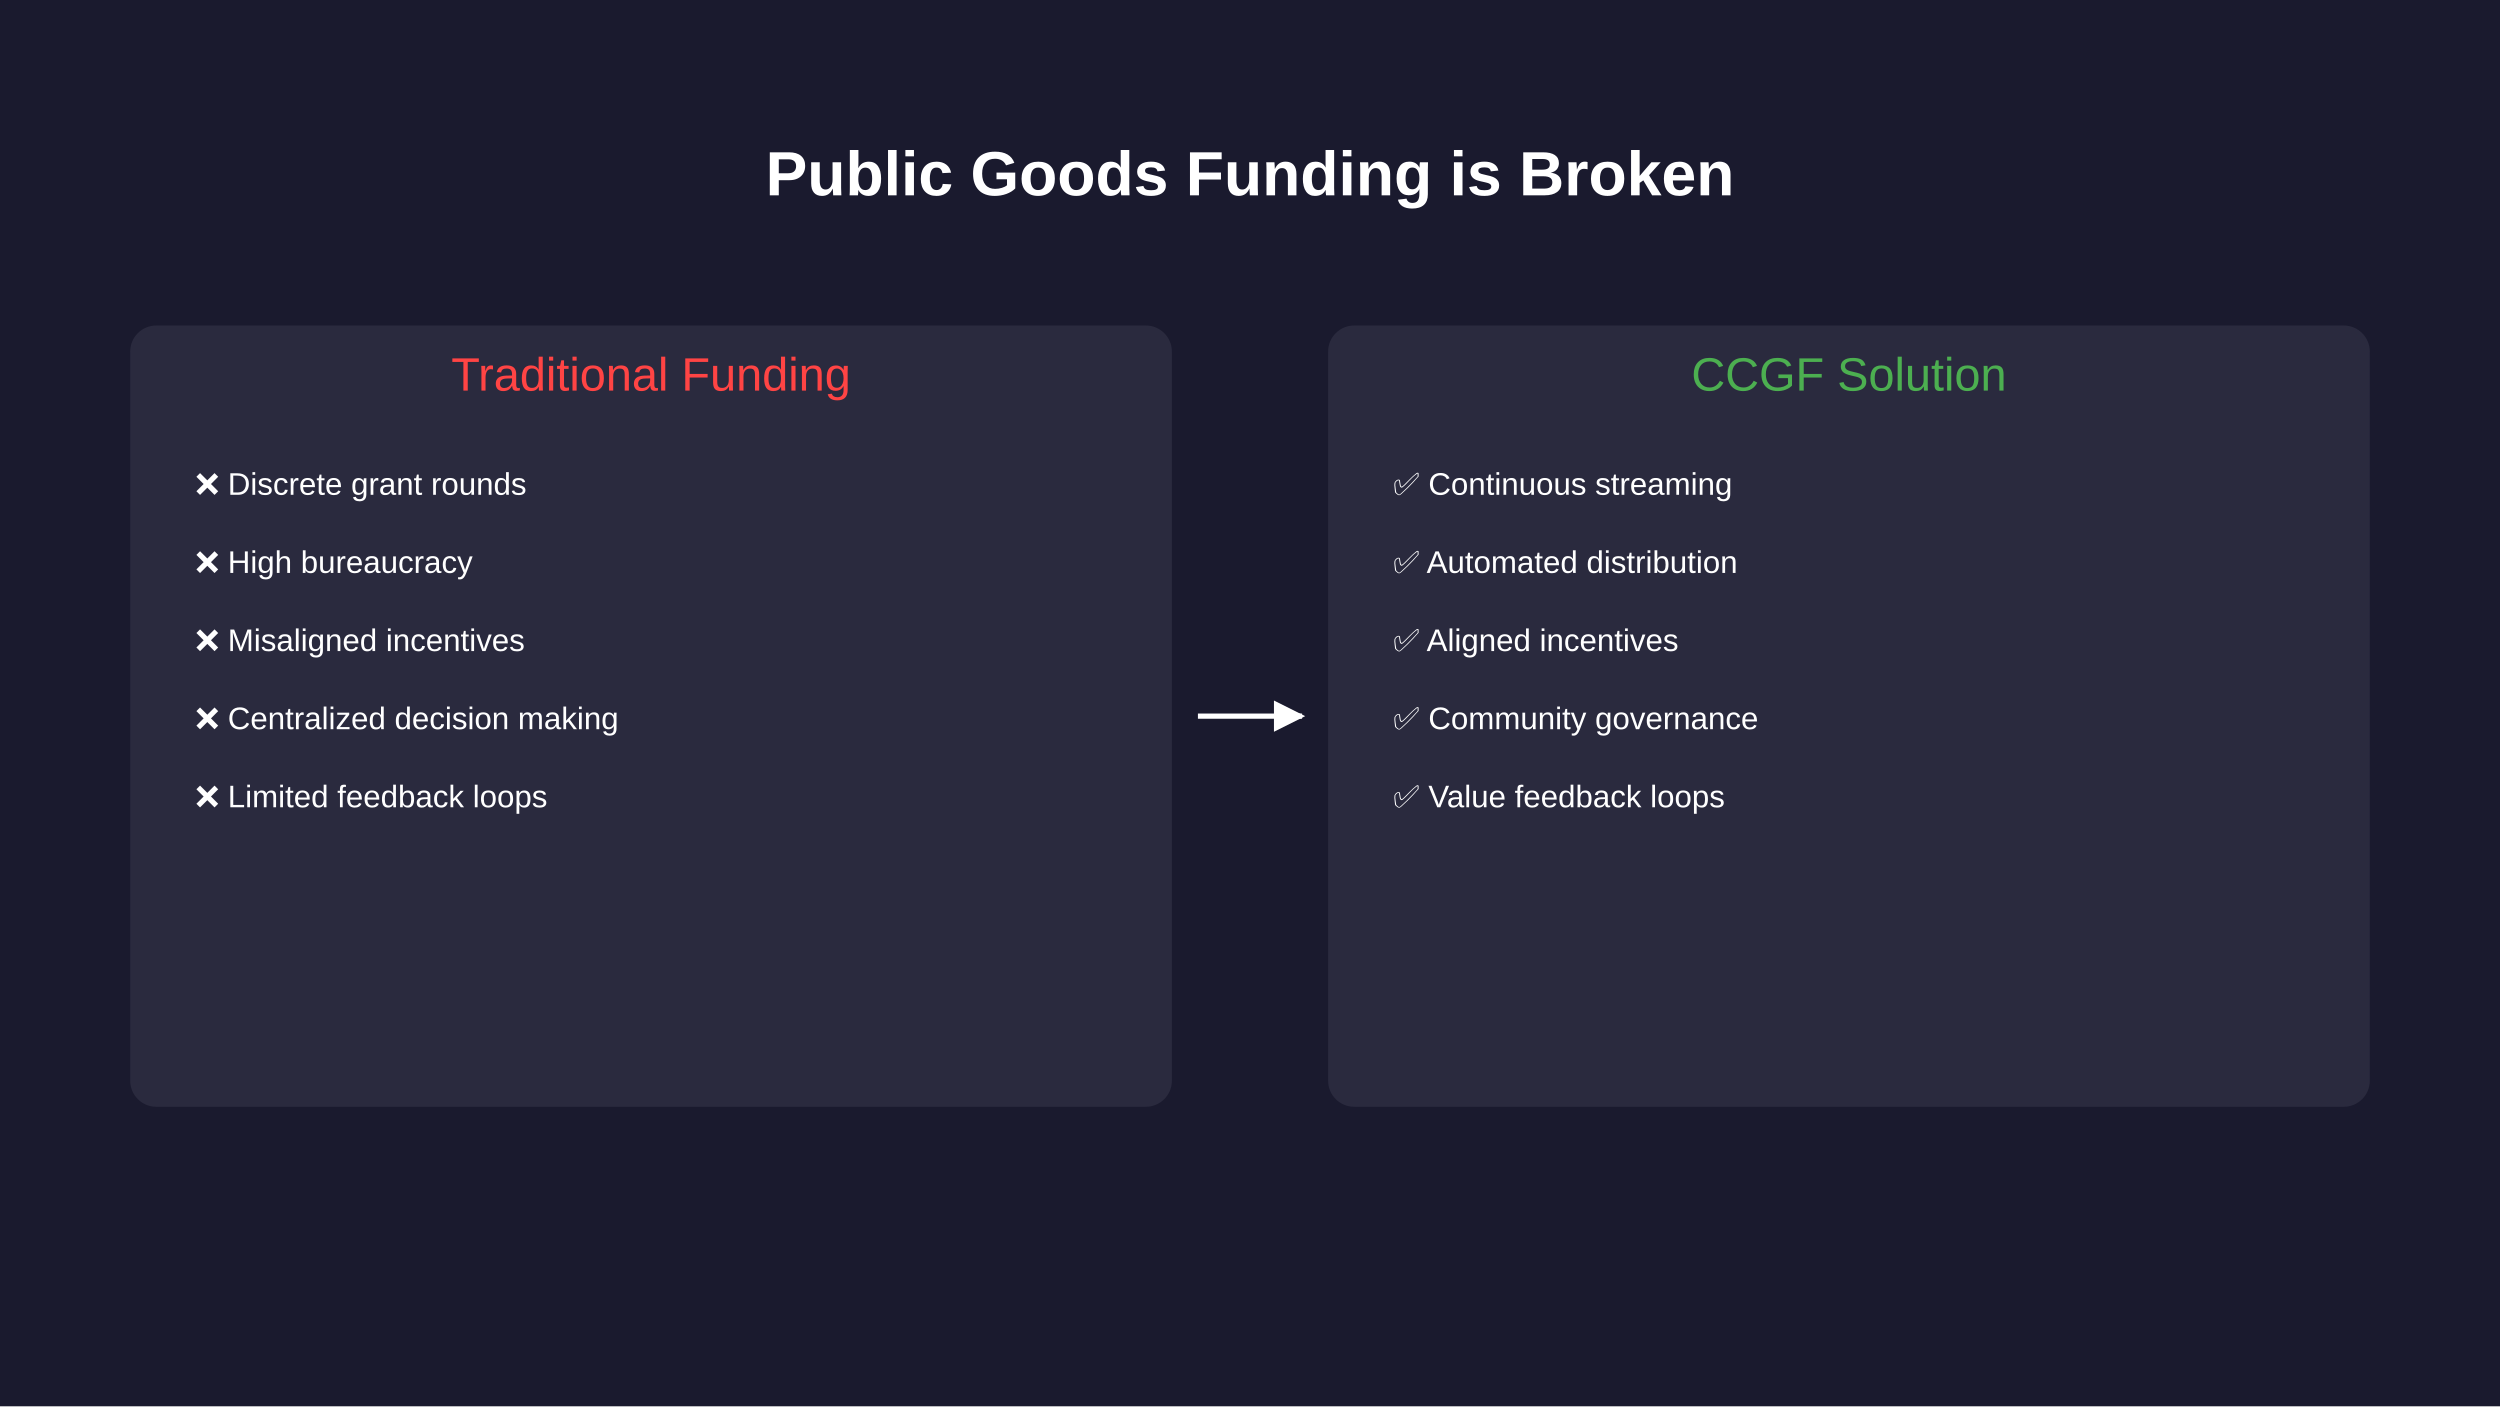
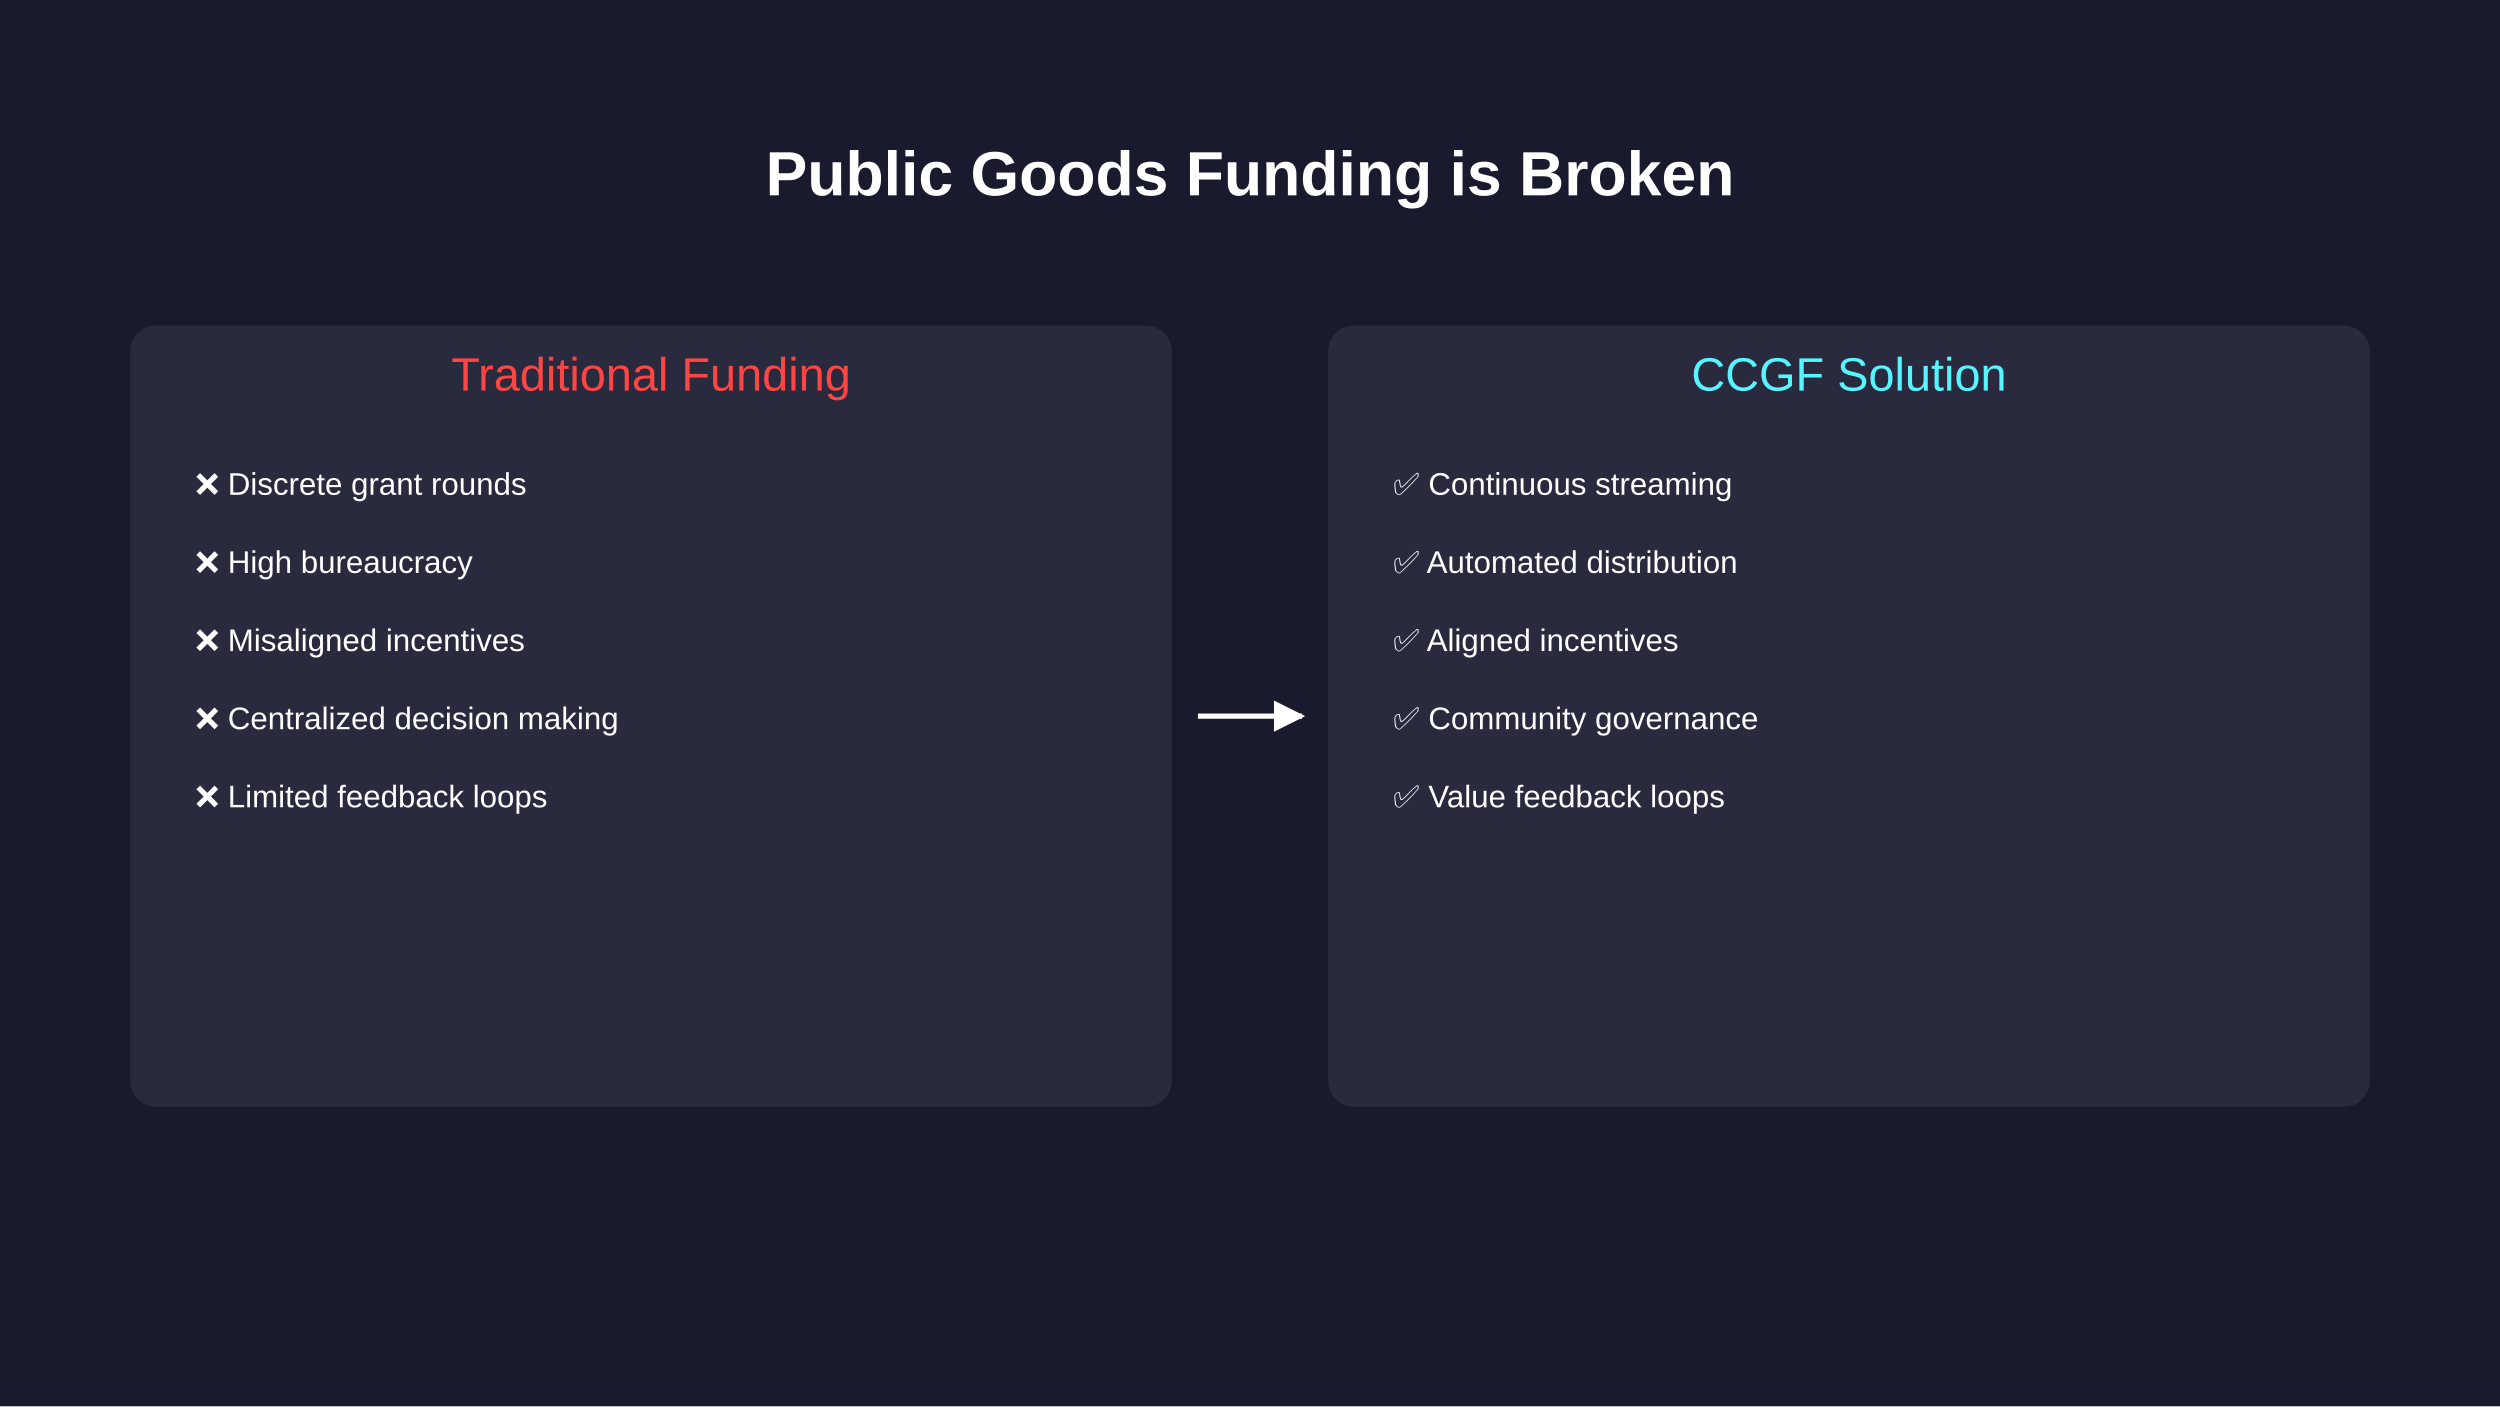
<svg xmlns="http://www.w3.org/2000/svg" width="1920" height="1080" viewBox="0 0 1920 1080">
  <rect width="100%" height="100%" fill="#1a1a2e" />
  <text x="960" y="150" font-family="Arial, sans-serif" font-size="48" fill="#ffffff" text-anchor="middle" font-weight="bold">
        Public Goods Funding is Broken
    </text>
  <rect x="100" y="250" width="800" height="600" fill="#2a2a3e" rx="20" />
  <text x="500" y="300" font-family="Arial, sans-serif" font-size="36" fill="#ff4444" text-anchor="middle">Traditional Funding</text>
  <g font-family="Arial, sans-serif" font-size="24" fill="#ffffff">
    <text x="150" y="380">❌ Discrete grant rounds</text>
    <text x="150" y="440">❌ High bureaucracy</text>
    <text x="150" y="500">❌ Misaligned incentives</text>
    <text x="150" y="560">❌ Centralized decision making</text>
    <text x="150" y="620">❌ Limited feedback loops</text>
  </g>
  <rect x="1020" y="250" width="800" height="600" fill="#2a2a3e" rx="20" />
-   <text x="1420" y="300" font-family="Arial, sans-serif" font-size="36" fill="#4CAF50" text-anchor="middle">CCGF Solution</text>
+   <text x="1420" y="300" font-family="Arial, sans-serif" font-size="36" fill="#56f5ff" text-anchor="middle">CCGF Solution</text>
  <g font-family="Arial, sans-serif" font-size="24" fill="#ffffff">
    <text x="1070" y="380">✅ Continuous streaming</text>
    <text x="1070" y="440">✅ Automated distribution</text>
    <text x="1070" y="500">✅ Aligned incentives</text>
    <text x="1070" y="560">✅ Community governance</text>
    <text x="1070" y="620">✅ Value feedback loops</text>
  </g>
  <path d="M 920 550 L 1000 550" stroke="#ffffff" stroke-width="4" marker-end="url(#arrow)" />
  <defs>
    <marker id="arrow" viewBox="0 0 10 10" refX="9" refY="5" markerWidth="6" markerHeight="6" orient="auto">
      <path d="M 0 0 L 10 5 L 0 10 z" fill="#ffffff" />
    </marker>
  </defs>
</svg>
